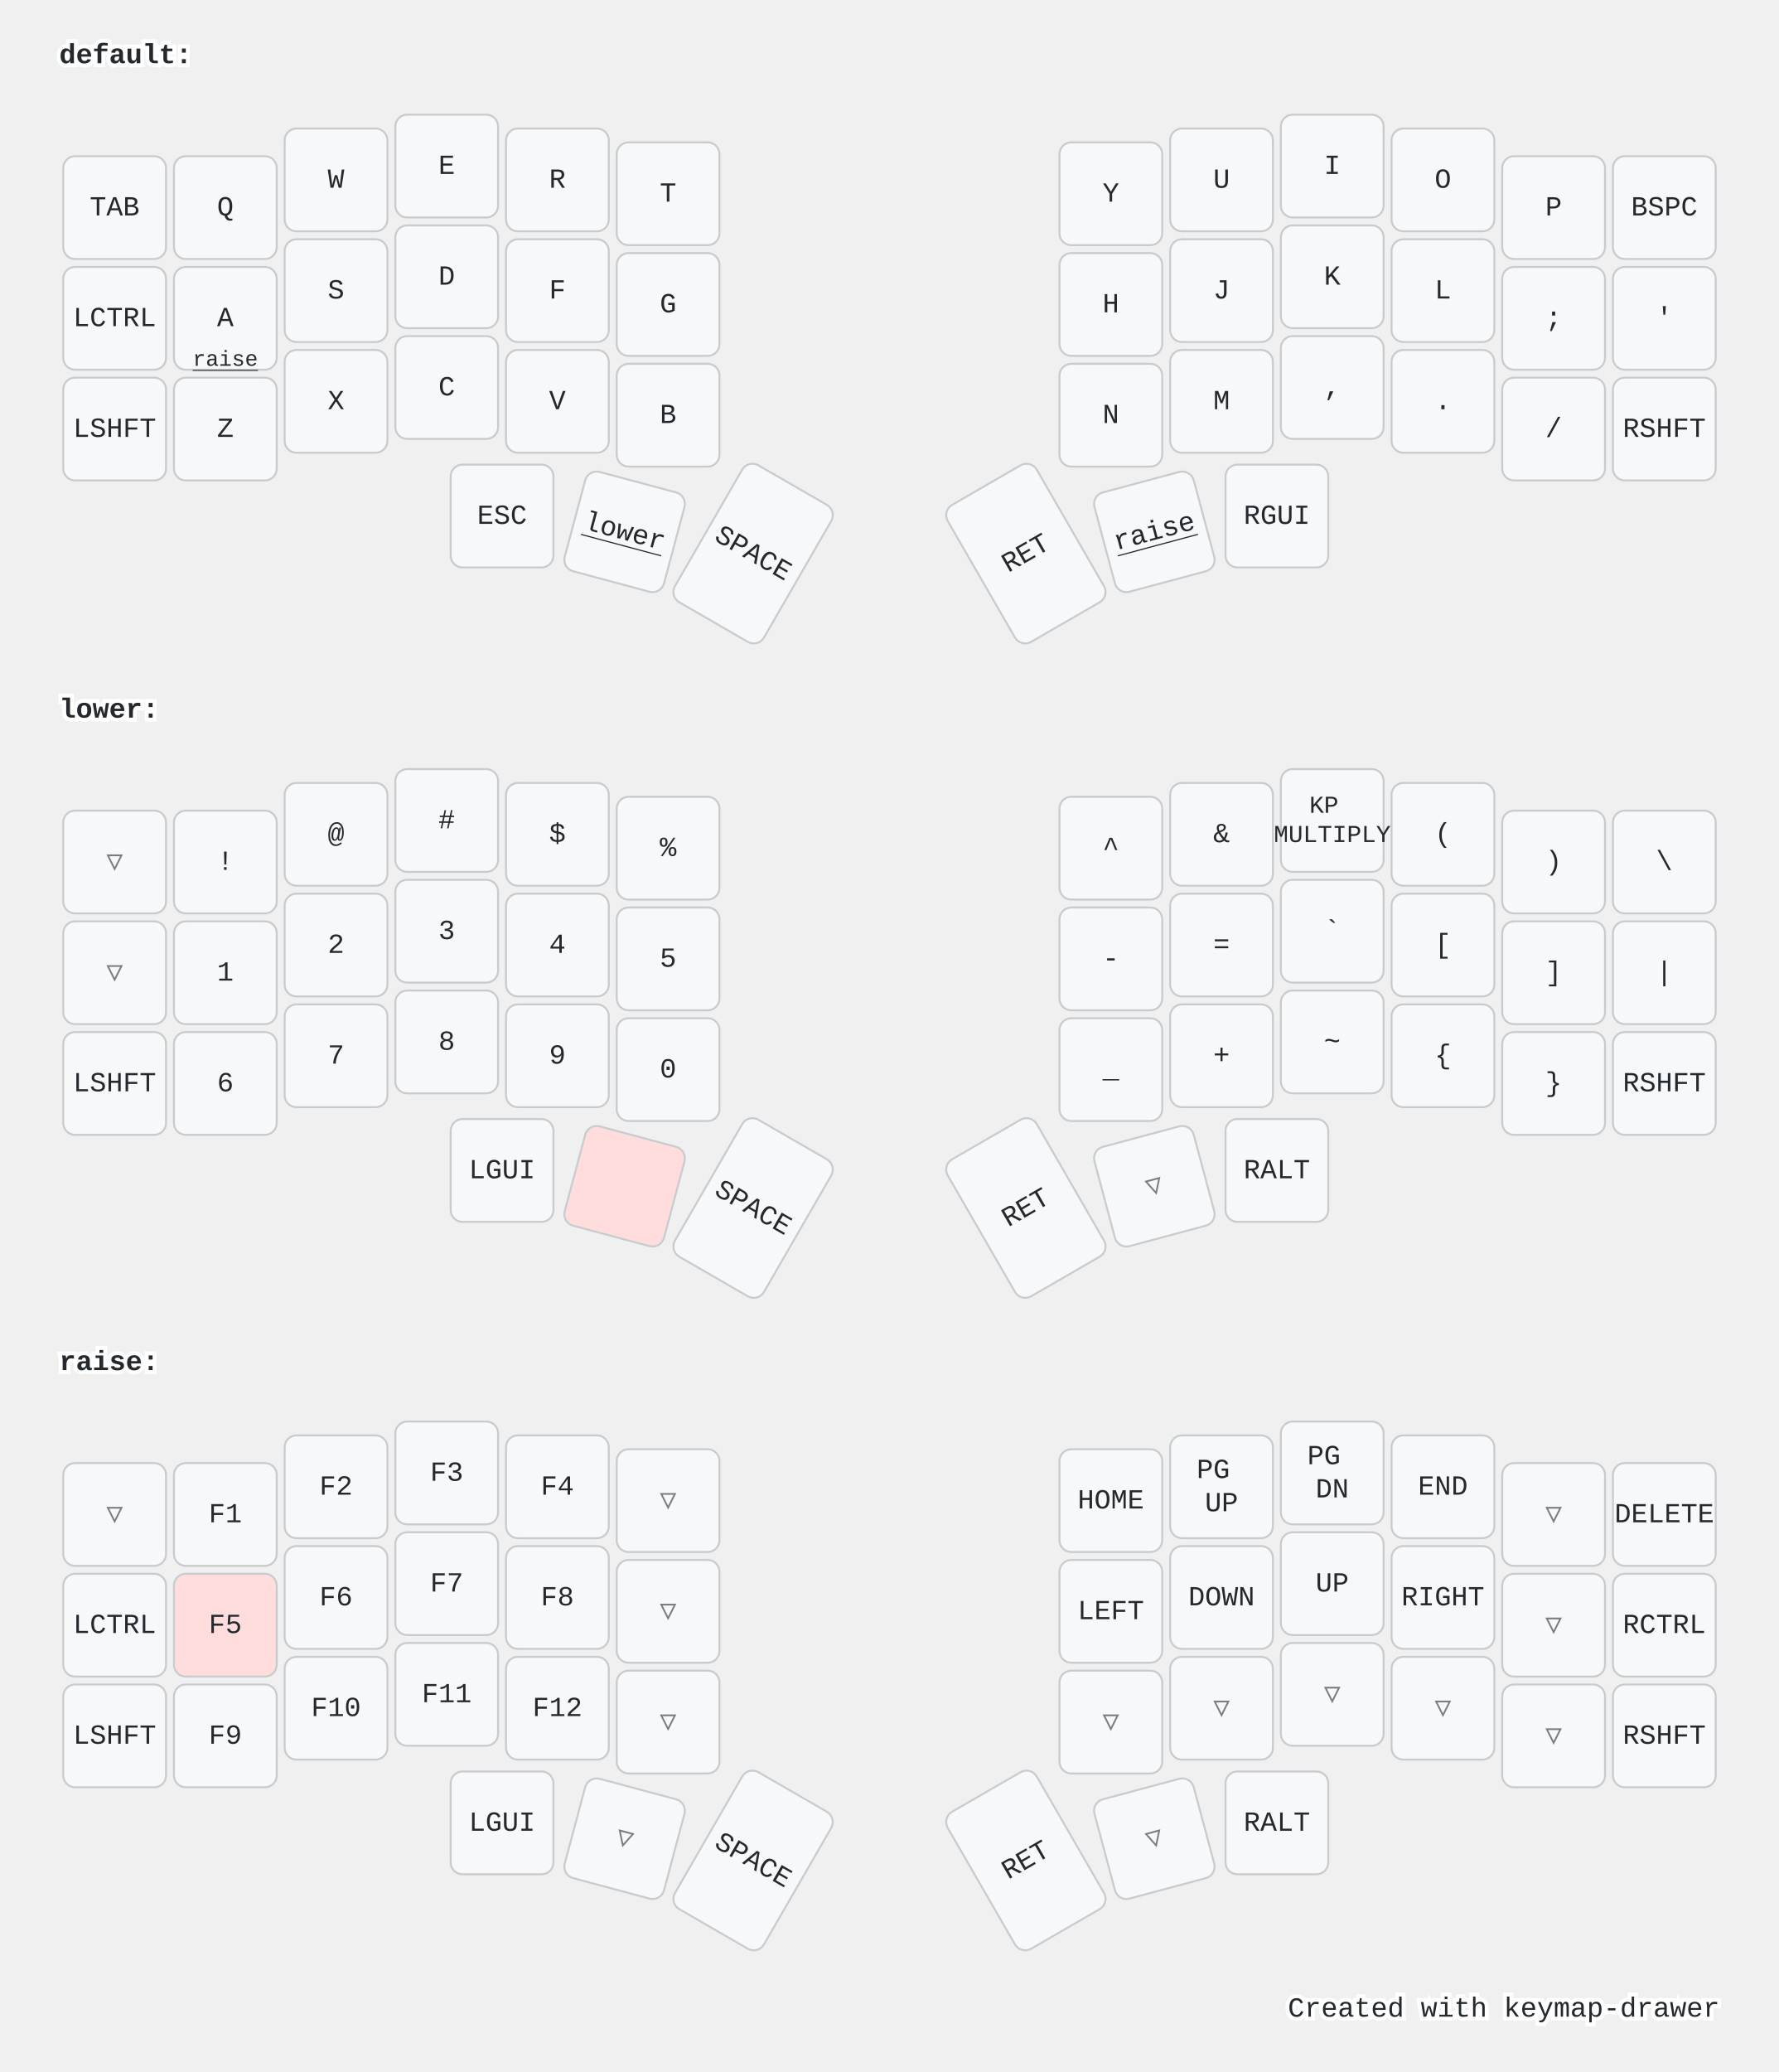
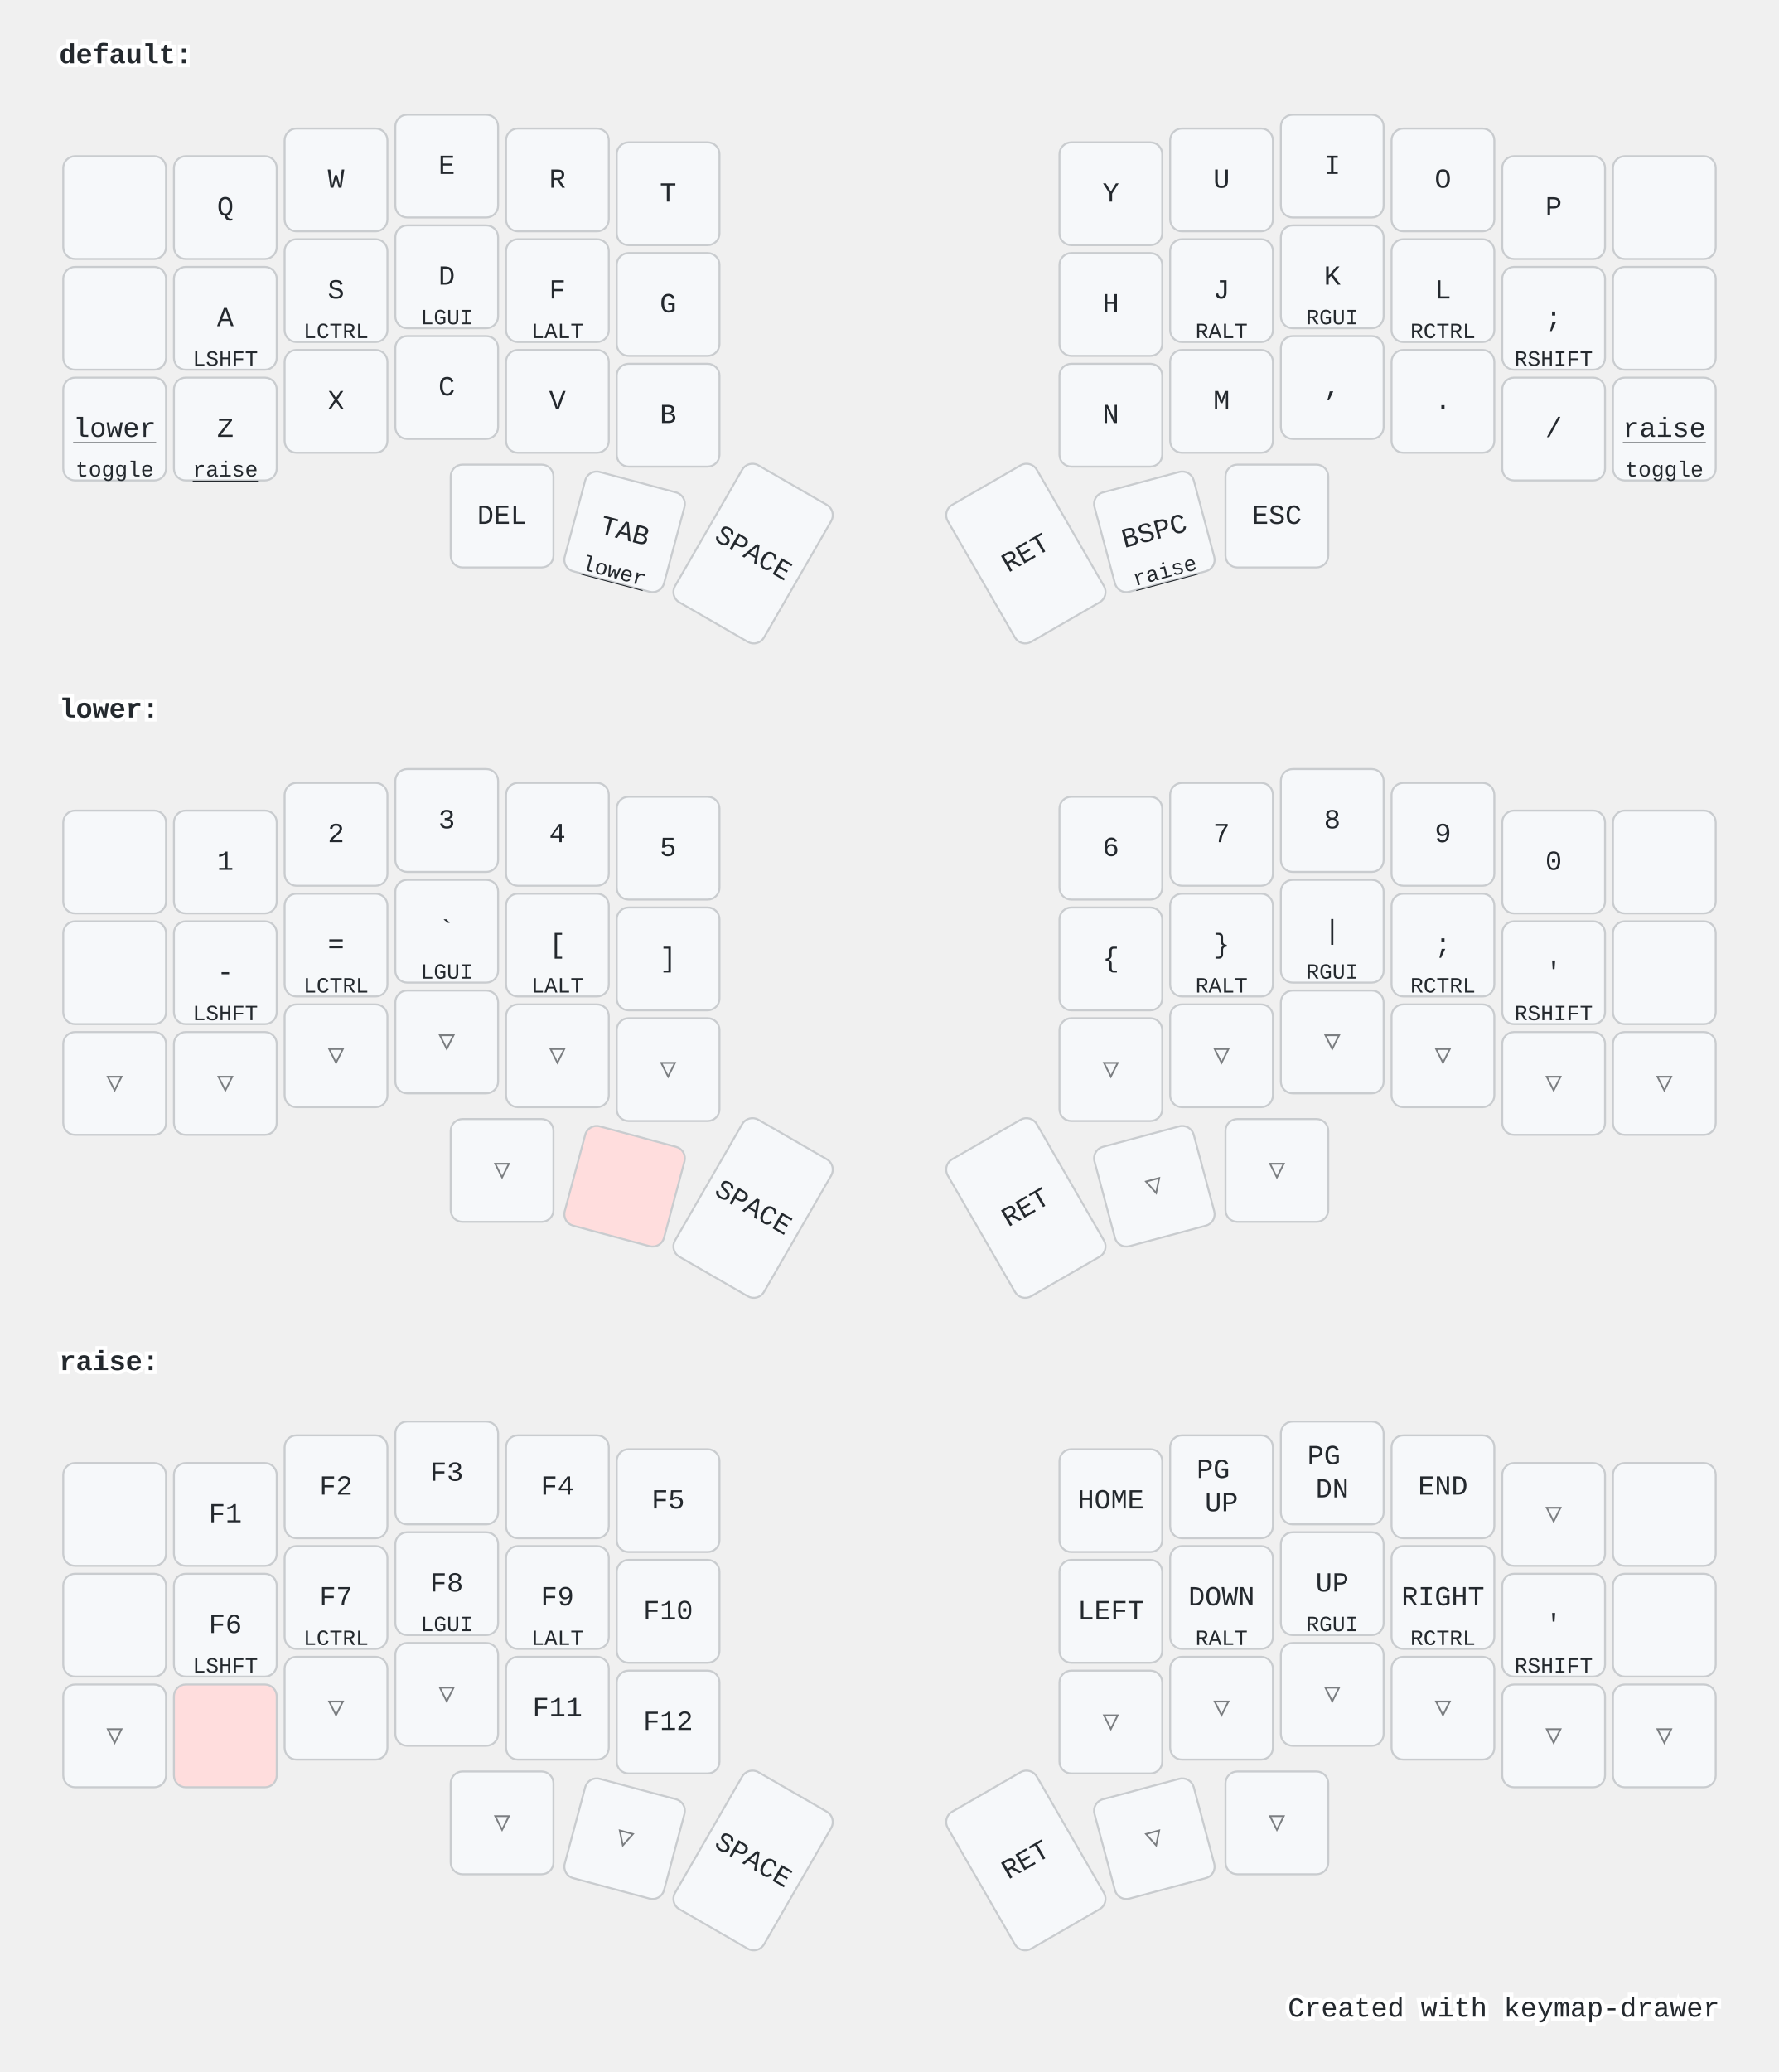
<svg xmlns="http://www.w3.org/2000/svg" width="900" height="1048" viewBox="0 0 900 1048" class="keymap">
  <style>/* inherit to force styles through use tags */
svg path {
    fill: inherit;
}

/* font and background color specifications */
svg.keymap {
    font-family: SFMono-Regular,Consolas,Liberation Mono,Menlo,monospace;
    font-size: 14px;
    font-kerning: normal;
    text-rendering: optimizeLegibility;
    fill: #24292e;
}

/* default key styling */
rect.key {
    fill: #f6f8fa;
}

rect.key, rect.combo {
    stroke: #c9cccf;
    stroke-width: 1;
}

/* default key side styling, only used is draw_key_sides is set */
rect.side {
    filter: brightness(90%);
}

/* color accent for combo boxes */
rect.combo, rect.combo-separate {
    fill: #cdf;
}

/* color accent for held keys */
rect.held, rect.combo.held {
    fill: #fdd;
}

/* color accent for ghost (optional) keys */
rect.ghost, rect.combo.ghost {
    stroke-dasharray: 4, 4;
    stroke-width: 2;
}

text {
    text-anchor: middle;
    dominant-baseline: middle;
}

/* styling for layer labels */
text.label {
    font-weight: bold;
    text-anchor: start;
    stroke: white;
    stroke-width: 4;
    paint-order: stroke;
}

/* styling for optional footer */
text.footer {
    text-anchor: end;
    dominant-baseline: auto;
    stroke: white;
    stroke-width: 4;
    paint-order: stroke;
}

/* styling for combo tap, and key non-tap label text */
text.combo, text.hold, text.shifted, text.left, text.right {
    font-size: 11px;
}

text.hold {
    text-anchor: middle;
    dominant-baseline: auto;
}

text.shifted {
    text-anchor: middle;
    dominant-baseline: hanging;
}

text.left {
    text-anchor: start;
}

text.right {
    text-anchor: end;
}

text.layer-activator {
    text-decoration: underline;
}

/* styling for hold/shifted label text in combo box */
text.combo.hold, text.combo.shifted, text.combo.left, text.combo.right {
    font-size: 8px;
}

/* lighter symbol for transparent keys */
text.trans {
    fill: #7b7e81;
}

/* styling for combo dendrons */
path.combo {
    stroke-width: 1;
    stroke: gray;
    fill: none;
}

/* Start Tabler Icons Cleanup */
/* cannot use height/width with glyphs */
.icon-tabler &gt; path {
    fill: inherit;
    stroke: inherit;
    stroke-width: 2;
}
/* hide tabler's default box */
.icon-tabler &gt; path[stroke="none"][fill="none"] {
    visibility: hidden;
}
/* End Tabler Icons Cleanup */

@media (prefers-color-scheme: dark) {
svg.keymap { fill: #d1d6db; }
rect.key { fill: #3f4750; }
rect.key, rect.combo { stroke: #60666c; }
rect.combo, rect.combo-separate { fill: #1f3d7a; }
rect.held, rect.combo.held { fill: #854747; }
text.label, text.footer { stroke: black; }
text.trans { fill: #7e8184; }
path.combo { stroke: #7f7f7f; }

}</style>
  <g transform="translate(30, 0)" class="layer-default">
    <text x="0" y="28" class="label" id="default">default:</text>
    <g transform="translate(0, 56)">
      <g transform="translate(28, 49)" class="key keypos-0">
        <rect rx="6" ry="6" x="-26" y="-26" width="52" height="52" class="key" />
-         <text x="0" y="0" class="key tap">TAB</text>
      </g>
      <g transform="translate(84, 49)" class="key keypos-1">
        <rect rx="6" ry="6" x="-26" y="-26" width="52" height="52" class="key" />
        <text x="0" y="0" class="key tap">Q</text>
      </g>
      <g transform="translate(140, 35)" class="key keypos-2">
        <rect rx="6" ry="6" x="-26" y="-26" width="52" height="52" class="key" />
        <text x="0" y="0" class="key tap">W</text>
      </g>
      <g transform="translate(196, 28)" class="key keypos-3">
        <rect rx="6" ry="6" x="-26" y="-26" width="52" height="52" class="key" />
        <text x="0" y="0" class="key tap">E</text>
      </g>
      <g transform="translate(252, 35)" class="key keypos-4">
        <rect rx="6" ry="6" x="-26" y="-26" width="52" height="52" class="key" />
        <text x="0" y="0" class="key tap">R</text>
      </g>
      <g transform="translate(308, 42)" class="key keypos-5">
        <rect rx="6" ry="6" x="-26" y="-26" width="52" height="52" class="key" />
        <text x="0" y="0" class="key tap">T</text>
      </g>
      <g transform="translate(532, 42)" class="key keypos-6">
        <rect rx="6" ry="6" x="-26" y="-26" width="52" height="52" class="key" />
        <text x="0" y="0" class="key tap">Y</text>
      </g>
      <g transform="translate(588, 35)" class="key keypos-7">
        <rect rx="6" ry="6" x="-26" y="-26" width="52" height="52" class="key" />
        <text x="0" y="0" class="key tap">U</text>
      </g>
      <g transform="translate(644, 28)" class="key keypos-8">
        <rect rx="6" ry="6" x="-26" y="-26" width="52" height="52" class="key" />
        <text x="0" y="0" class="key tap">I</text>
      </g>
      <g transform="translate(700, 35)" class="key keypos-9">
        <rect rx="6" ry="6" x="-26" y="-26" width="52" height="52" class="key" />
        <text x="0" y="0" class="key tap">O</text>
      </g>
      <g transform="translate(756, 49)" class="key keypos-10">
        <rect rx="6" ry="6" x="-26" y="-26" width="52" height="52" class="key" />
        <text x="0" y="0" class="key tap">P</text>
      </g>
      <g transform="translate(812, 49)" class="key keypos-11">
        <rect rx="6" ry="6" x="-26" y="-26" width="52" height="52" class="key" />
-         <text x="0" y="0" class="key tap">BSPC</text>
      </g>
      <g transform="translate(28, 105)" class="key keypos-12">
        <rect rx="6" ry="6" x="-26" y="-26" width="52" height="52" class="key" />
-         <text x="0" y="0" class="key tap">LCTRL</text>
      </g>
      <g transform="translate(84, 105)" class="key keypos-13">
        <rect rx="6" ry="6" x="-26" y="-26" width="52" height="52" class="key" />
        <text x="0" y="0" class="key tap">A</text>
+         <text x="0" y="24" class="key hold">LSHFT</text>
+       </g>
+       <g transform="translate(140, 91)" class="key keypos-14">
+         <rect rx="6" ry="6" x="-26" y="-26" width="52" height="52" class="key" />
+         <text x="0" y="0" class="key tap">S</text>
+         <text x="0" y="24" class="key hold">LCTRL</text>
+       </g>
+       <g transform="translate(196, 84)" class="key keypos-15">
+         <rect rx="6" ry="6" x="-26" y="-26" width="52" height="52" class="key" />
+         <text x="0" y="0" class="key tap">D</text>
+         <text x="0" y="24" class="key hold">LGUI</text>
+       </g>
+       <g transform="translate(252, 91)" class="key keypos-16">
+         <rect rx="6" ry="6" x="-26" y="-26" width="52" height="52" class="key" />
+         <text x="0" y="0" class="key tap">F</text>
+         <text x="0" y="24" class="key hold">LALT</text>
+       </g>
+       <g transform="translate(308, 98)" class="key keypos-17">
+         <rect rx="6" ry="6" x="-26" y="-26" width="52" height="52" class="key" />
+         <text x="0" y="0" class="key tap">G</text>
+       </g>
+       <g transform="translate(532, 98)" class="key keypos-18">
+         <rect rx="6" ry="6" x="-26" y="-26" width="52" height="52" class="key" />
+         <text x="0" y="0" class="key tap">H</text>
+       </g>
+       <g transform="translate(588, 91)" class="key keypos-19">
+         <rect rx="6" ry="6" x="-26" y="-26" width="52" height="52" class="key" />
+         <text x="0" y="0" class="key tap">J</text>
+         <text x="0" y="24" class="key hold">RALT</text>
+       </g>
+       <g transform="translate(644, 84)" class="key keypos-20">
+         <rect rx="6" ry="6" x="-26" y="-26" width="52" height="52" class="key" />
+         <text x="0" y="0" class="key tap">K</text>
+         <text x="0" y="24" class="key hold">RGUI</text>
+       </g>
+       <g transform="translate(700, 91)" class="key keypos-21">
+         <rect rx="6" ry="6" x="-26" y="-26" width="52" height="52" class="key" />
+         <text x="0" y="0" class="key tap">L</text>
+         <text x="0" y="24" class="key hold">RCTRL</text>
+       </g>
+       <g transform="translate(756, 105)" class="key keypos-22">
+         <rect rx="6" ry="6" x="-26" y="-26" width="52" height="52" class="key" />
+         <text x="0" y="0" class="key tap">;</text>
+         <text x="0" y="24" class="key hold">RSHIFT</text>
+       </g>
+       <g transform="translate(812, 105)" class="key keypos-23">
+         <rect rx="6" ry="6" x="-26" y="-26" width="52" height="52" class="key" />
+       </g>
+       <g transform="translate(28, 161)" class="key keypos-24">
+         <rect rx="6" ry="6" x="-26" y="-26" width="52" height="52" class="key" />
+         <a href="#lower">
+           <text x="0" y="0" class="key tap layer-activator">lower</text>
+         </a>
+         <text x="0" y="24" class="key hold">toggle</text>
+       </g>
+       <g transform="translate(84, 161)" class="key keypos-25">
+         <rect rx="6" ry="6" x="-26" y="-26" width="52" height="52" class="key" />
+         <text x="0" y="0" class="key tap">Z</text>
        <a href="#raise">
          <text x="0" y="24" class="key hold layer-activator">raise</text>
        </a>
      </g>
-       <g transform="translate(140, 91)" class="key keypos-14">
-         <rect rx="6" ry="6" x="-26" y="-26" width="52" height="52" class="key" />
-         <text x="0" y="0" class="key tap">S</text>
-       </g>
-       <g transform="translate(196, 84)" class="key keypos-15">
-         <rect rx="6" ry="6" x="-26" y="-26" width="52" height="52" class="key" />
-         <text x="0" y="0" class="key tap">D</text>
-       </g>
-       <g transform="translate(252, 91)" class="key keypos-16">
-         <rect rx="6" ry="6" x="-26" y="-26" width="52" height="52" class="key" />
-         <text x="0" y="0" class="key tap">F</text>
-       </g>
-       <g transform="translate(308, 98)" class="key keypos-17">
-         <rect rx="6" ry="6" x="-26" y="-26" width="52" height="52" class="key" />
-         <text x="0" y="0" class="key tap">G</text>
-       </g>
-       <g transform="translate(532, 98)" class="key keypos-18">
-         <rect rx="6" ry="6" x="-26" y="-26" width="52" height="52" class="key" />
-         <text x="0" y="0" class="key tap">H</text>
-       </g>
-       <g transform="translate(588, 91)" class="key keypos-19">
-         <rect rx="6" ry="6" x="-26" y="-26" width="52" height="52" class="key" />
-         <text x="0" y="0" class="key tap">J</text>
-       </g>
-       <g transform="translate(644, 84)" class="key keypos-20">
-         <rect rx="6" ry="6" x="-26" y="-26" width="52" height="52" class="key" />
-         <text x="0" y="0" class="key tap">K</text>
-       </g>
-       <g transform="translate(700, 91)" class="key keypos-21">
-         <rect rx="6" ry="6" x="-26" y="-26" width="52" height="52" class="key" />
-         <text x="0" y="0" class="key tap">L</text>
-       </g>
-       <g transform="translate(756, 105)" class="key keypos-22">
-         <rect rx="6" ry="6" x="-26" y="-26" width="52" height="52" class="key" />
-         <text x="0" y="0" class="key tap">;</text>
-       </g>
-       <g transform="translate(812, 105)" class="key keypos-23">
-         <rect rx="6" ry="6" x="-26" y="-26" width="52" height="52" class="key" />
-         <text x="0" y="0" class="key tap">'</text>
-       </g>
-       <g transform="translate(28, 161)" class="key keypos-24">
-         <rect rx="6" ry="6" x="-26" y="-26" width="52" height="52" class="key" />
-         <text x="0" y="0" class="key tap">LSHFT</text>
-       </g>
-       <g transform="translate(84, 161)" class="key keypos-25">
-         <rect rx="6" ry="6" x="-26" y="-26" width="52" height="52" class="key" />
-         <text x="0" y="0" class="key tap">Z</text>
-       </g>
      <g transform="translate(140, 147)" class="key keypos-26">
        <rect rx="6" ry="6" x="-26" y="-26" width="52" height="52" class="key" />
        <text x="0" y="0" class="key tap">X</text>
      </g>
      <g transform="translate(196, 140)" class="key keypos-27">
        <rect rx="6" ry="6" x="-26" y="-26" width="52" height="52" class="key" />
        <text x="0" y="0" class="key tap">C</text>
      </g>
      <g transform="translate(252, 147)" class="key keypos-28">
        <rect rx="6" ry="6" x="-26" y="-26" width="52" height="52" class="key" />
        <text x="0" y="0" class="key tap">V</text>
      </g>
      <g transform="translate(308, 154)" class="key keypos-29">
        <rect rx="6" ry="6" x="-26" y="-26" width="52" height="52" class="key" />
        <text x="0" y="0" class="key tap">B</text>
      </g>
      <g transform="translate(532, 154)" class="key keypos-30">
        <rect rx="6" ry="6" x="-26" y="-26" width="52" height="52" class="key" />
        <text x="0" y="0" class="key tap">N</text>
      </g>
      <g transform="translate(588, 147)" class="key keypos-31">
        <rect rx="6" ry="6" x="-26" y="-26" width="52" height="52" class="key" />
        <text x="0" y="0" class="key tap">M</text>
      </g>
      <g transform="translate(644, 140)" class="key keypos-32">
        <rect rx="6" ry="6" x="-26" y="-26" width="52" height="52" class="key" />
        <text x="0" y="0" class="key tap">,</text>
      </g>
      <g transform="translate(700, 147)" class="key keypos-33">
        <rect rx="6" ry="6" x="-26" y="-26" width="52" height="52" class="key" />
        <text x="0" y="0" class="key tap">.</text>
      </g>
      <g transform="translate(756, 161)" class="key keypos-34">
        <rect rx="6" ry="6" x="-26" y="-26" width="52" height="52" class="key" />
        <text x="0" y="0" class="key tap">/</text>
      </g>
      <g transform="translate(812, 161)" class="key keypos-35">
        <rect rx="6" ry="6" x="-26" y="-26" width="52" height="52" class="key" />
-         <text x="0" y="0" class="key tap">RSHFT</text>
+         <a href="#raise">
+           <text x="0" y="0" class="key tap layer-activator">raise</text>
+         </a>
+         <text x="0" y="24" class="key hold">toggle</text>
      </g>
      <g transform="translate(224, 205)" class="key keypos-36">
        <rect rx="6" ry="6" x="-26" y="-26" width="52" height="52" class="key" />
-         <text x="0" y="0" class="key tap">ESC</text>
+         <text x="0" y="0" class="key tap">DEL</text>
      </g>
      <g transform="translate(286, 213) rotate(15.0)" class="key keypos-37">
        <rect rx="6" ry="6" x="-26" y="-26" width="52" height="52" class="key" />
+         <text x="0" y="0" class="key tap">TAB</text>
        <a href="#lower">
-           <text x="0" y="0" class="key tap layer-activator">lower</text>
+           <text x="0" y="24" class="key hold layer-activator">lower</text>
        </a>
      </g>
      <g transform="translate(351, 224) rotate(30.0)" class="key keypos-38">
        <rect rx="6" ry="6" x="-26" y="-40" width="52" height="80" class="key" />
        <text x="0" y="0" class="key tap">SPACE</text>
      </g>
      <g transform="translate(489, 224) rotate(-30.0)" class="key keypos-39">
        <rect rx="6" ry="6" x="-26" y="-40" width="52" height="80" class="key" />
        <text x="0" y="0" class="key tap">RET</text>
      </g>
      <g transform="translate(554, 213) rotate(-15.0)" class="key keypos-40">
        <rect rx="6" ry="6" x="-26" y="-26" width="52" height="52" class="key" />
+         <text x="0" y="0" class="key tap">BSPC</text>
        <a href="#raise">
-           <text x="0" y="0" class="key tap layer-activator">raise</text>
+           <text x="0" y="24" class="key hold layer-activator">raise</text>
        </a>
      </g>
      <g transform="translate(616, 205)" class="key keypos-41">
        <rect rx="6" ry="6" x="-26" y="-26" width="52" height="52" class="key" />
-         <text x="0" y="0" class="key tap">RGUI</text>
+         <text x="0" y="0" class="key tap">ESC</text>
      </g>
    </g>
  </g>
  <g transform="translate(30, 331)" class="layer-lower">
    <text x="0" y="28" class="label" id="lower">lower:</text>
    <g transform="translate(0, 56)">
-       <g transform="translate(28, 49)" class="key trans keypos-0">
-         <rect rx="6" ry="6" x="-26" y="-26" width="52" height="52" class="key trans" />
-         <text x="0" y="0" class="key trans tap">▽</text>
+       <g transform="translate(28, 49)" class="key keypos-0">
+         <rect rx="6" ry="6" x="-26" y="-26" width="52" height="52" class="key" />
      </g>
      <g transform="translate(84, 49)" class="key keypos-1">
        <rect rx="6" ry="6" x="-26" y="-26" width="52" height="52" class="key" />
-         <text x="0" y="0" class="key tap">!</text>
+         <text x="0" y="0" class="key tap">1</text>
      </g>
      <g transform="translate(140, 35)" class="key keypos-2">
        <rect rx="6" ry="6" x="-26" y="-26" width="52" height="52" class="key" />
-         <text x="0" y="0" class="key tap">@</text>
+         <text x="0" y="0" class="key tap">2</text>
      </g>
      <g transform="translate(196, 28)" class="key keypos-3">
        <rect rx="6" ry="6" x="-26" y="-26" width="52" height="52" class="key" />
-         <text x="0" y="0" class="key tap">#</text>
+         <text x="0" y="0" class="key tap">3</text>
      </g>
      <g transform="translate(252, 35)" class="key keypos-4">
        <rect rx="6" ry="6" x="-26" y="-26" width="52" height="52" class="key" />
-         <text x="0" y="0" class="key tap">$</text>
+         <text x="0" y="0" class="key tap">4</text>
      </g>
      <g transform="translate(308, 42)" class="key keypos-5">
        <rect rx="6" ry="6" x="-26" y="-26" width="52" height="52" class="key" />
-         <text x="0" y="0" class="key tap">%</text>
+         <text x="0" y="0" class="key tap">5</text>
      </g>
      <g transform="translate(532, 42)" class="key keypos-6">
        <rect rx="6" ry="6" x="-26" y="-26" width="52" height="52" class="key" />
-         <text x="0" y="0" class="key tap">^</text>
+         <text x="0" y="0" class="key tap">6</text>
      </g>
      <g transform="translate(588, 35)" class="key keypos-7">
        <rect rx="6" ry="6" x="-26" y="-26" width="52" height="52" class="key" />
-         <text x="0" y="0" class="key tap">&amp;</text>
+         <text x="0" y="0" class="key tap">7</text>
      </g>
      <g transform="translate(644, 28)" class="key keypos-8">
        <rect rx="6" ry="6" x="-26" y="-26" width="52" height="52" class="key" />
-         <text x="0" y="0" class="key tap">
-           <tspan x="0" dy="-0.6em" style="font-size: 88%">KP</tspan>
-           <tspan x="0" dy="1.2em" style="font-size: 88%">MULTIPLY</tspan>
-         </text>
+         <text x="0" y="0" class="key tap">8</text>
      </g>
      <g transform="translate(700, 35)" class="key keypos-9">
        <rect rx="6" ry="6" x="-26" y="-26" width="52" height="52" class="key" />
-         <text x="0" y="0" class="key tap">(</text>
+         <text x="0" y="0" class="key tap">9</text>
      </g>
      <g transform="translate(756, 49)" class="key keypos-10">
        <rect rx="6" ry="6" x="-26" y="-26" width="52" height="52" class="key" />
-         <text x="0" y="0" class="key tap">)</text>
+         <text x="0" y="0" class="key tap">0</text>
      </g>
      <g transform="translate(812, 49)" class="key keypos-11">
        <rect rx="6" ry="6" x="-26" y="-26" width="52" height="52" class="key" />
-         <text x="0" y="0" class="key tap">\</text>
-       </g>
-       <g transform="translate(28, 105)" class="key trans keypos-12">
-         <rect rx="6" ry="6" x="-26" y="-26" width="52" height="52" class="key trans" />
-         <text x="0" y="0" class="key trans tap">▽</text>
+       </g>
+       <g transform="translate(28, 105)" class="key keypos-12">
+         <rect rx="6" ry="6" x="-26" y="-26" width="52" height="52" class="key" />
      </g>
      <g transform="translate(84, 105)" class="key keypos-13">
        <rect rx="6" ry="6" x="-26" y="-26" width="52" height="52" class="key" />
-         <text x="0" y="0" class="key tap">1</text>
+         <text x="0" y="0" class="key tap">-</text>
+         <text x="0" y="24" class="key hold">LSHFT</text>
      </g>
      <g transform="translate(140, 91)" class="key keypos-14">
        <rect rx="6" ry="6" x="-26" y="-26" width="52" height="52" class="key" />
-         <text x="0" y="0" class="key tap">2</text>
+         <text x="0" y="0" class="key tap">=</text>
+         <text x="0" y="24" class="key hold">LCTRL</text>
      </g>
      <g transform="translate(196, 84)" class="key keypos-15">
        <rect rx="6" ry="6" x="-26" y="-26" width="52" height="52" class="key" />
-         <text x="0" y="0" class="key tap">3</text>
+         <text x="0" y="0" class="key tap">`</text>
+         <text x="0" y="24" class="key hold">LGUI</text>
      </g>
      <g transform="translate(252, 91)" class="key keypos-16">
        <rect rx="6" ry="6" x="-26" y="-26" width="52" height="52" class="key" />
-         <text x="0" y="0" class="key tap">4</text>
+         <text x="0" y="0" class="key tap">[</text>
+         <text x="0" y="24" class="key hold">LALT</text>
      </g>
      <g transform="translate(308, 98)" class="key keypos-17">
        <rect rx="6" ry="6" x="-26" y="-26" width="52" height="52" class="key" />
-         <text x="0" y="0" class="key tap">5</text>
+         <text x="0" y="0" class="key tap">]</text>
      </g>
      <g transform="translate(532, 98)" class="key keypos-18">
        <rect rx="6" ry="6" x="-26" y="-26" width="52" height="52" class="key" />
-         <text x="0" y="0" class="key tap">-</text>
+         <text x="0" y="0" class="key tap">{</text>
      </g>
      <g transform="translate(588, 91)" class="key keypos-19">
        <rect rx="6" ry="6" x="-26" y="-26" width="52" height="52" class="key" />
-         <text x="0" y="0" class="key tap">=</text>
+         <text x="0" y="0" class="key tap">}</text>
+         <text x="0" y="24" class="key hold">RALT</text>
      </g>
      <g transform="translate(644, 84)" class="key keypos-20">
        <rect rx="6" ry="6" x="-26" y="-26" width="52" height="52" class="key" />
-         <text x="0" y="0" class="key tap">`</text>
+         <text x="0" y="0" class="key tap">|</text>
+         <text x="0" y="24" class="key hold">RGUI</text>
      </g>
      <g transform="translate(700, 91)" class="key keypos-21">
        <rect rx="6" ry="6" x="-26" y="-26" width="52" height="52" class="key" />
-         <text x="0" y="0" class="key tap">[</text>
+         <text x="0" y="0" class="key tap">;</text>
+         <text x="0" y="24" class="key hold">RCTRL</text>
      </g>
      <g transform="translate(756, 105)" class="key keypos-22">
        <rect rx="6" ry="6" x="-26" y="-26" width="52" height="52" class="key" />
-         <text x="0" y="0" class="key tap">]</text>
+         <text x="0" y="0" class="key tap">'</text>
+         <text x="0" y="24" class="key hold">RSHIFT</text>
      </g>
      <g transform="translate(812, 105)" class="key keypos-23">
        <rect rx="6" ry="6" x="-26" y="-26" width="52" height="52" class="key" />
-         <text x="0" y="0" class="key tap">|</text>
-       </g>
-       <g transform="translate(28, 161)" class="key keypos-24">
-         <rect rx="6" ry="6" x="-26" y="-26" width="52" height="52" class="key" />
-         <text x="0" y="0" class="key tap">LSHFT</text>
-       </g>
-       <g transform="translate(84, 161)" class="key keypos-25">
-         <rect rx="6" ry="6" x="-26" y="-26" width="52" height="52" class="key" />
-         <text x="0" y="0" class="key tap">6</text>
-       </g>
-       <g transform="translate(140, 147)" class="key keypos-26">
-         <rect rx="6" ry="6" x="-26" y="-26" width="52" height="52" class="key" />
-         <text x="0" y="0" class="key tap">7</text>
-       </g>
-       <g transform="translate(196, 140)" class="key keypos-27">
-         <rect rx="6" ry="6" x="-26" y="-26" width="52" height="52" class="key" />
-         <text x="0" y="0" class="key tap">8</text>
-       </g>
-       <g transform="translate(252, 147)" class="key keypos-28">
-         <rect rx="6" ry="6" x="-26" y="-26" width="52" height="52" class="key" />
-         <text x="0" y="0" class="key tap">9</text>
-       </g>
-       <g transform="translate(308, 154)" class="key keypos-29">
-         <rect rx="6" ry="6" x="-26" y="-26" width="52" height="52" class="key" />
-         <text x="0" y="0" class="key tap">0</text>
-       </g>
-       <g transform="translate(532, 154)" class="key keypos-30">
-         <rect rx="6" ry="6" x="-26" y="-26" width="52" height="52" class="key" />
-         <text x="0" y="0" class="key tap">_</text>
-       </g>
-       <g transform="translate(588, 147)" class="key keypos-31">
-         <rect rx="6" ry="6" x="-26" y="-26" width="52" height="52" class="key" />
-         <text x="0" y="0" class="key tap">+</text>
-       </g>
-       <g transform="translate(644, 140)" class="key keypos-32">
-         <rect rx="6" ry="6" x="-26" y="-26" width="52" height="52" class="key" />
-         <text x="0" y="0" class="key tap">~</text>
-       </g>
-       <g transform="translate(700, 147)" class="key keypos-33">
-         <rect rx="6" ry="6" x="-26" y="-26" width="52" height="52" class="key" />
-         <text x="0" y="0" class="key tap">{</text>
-       </g>
-       <g transform="translate(756, 161)" class="key keypos-34">
-         <rect rx="6" ry="6" x="-26" y="-26" width="52" height="52" class="key" />
-         <text x="0" y="0" class="key tap">}</text>
-       </g>
-       <g transform="translate(812, 161)" class="key keypos-35">
-         <rect rx="6" ry="6" x="-26" y="-26" width="52" height="52" class="key" />
-         <text x="0" y="0" class="key tap">RSHFT</text>
-       </g>
-       <g transform="translate(224, 205)" class="key keypos-36">
-         <rect rx="6" ry="6" x="-26" y="-26" width="52" height="52" class="key" />
-         <text x="0" y="0" class="key tap">LGUI</text>
+       </g>
+       <g transform="translate(28, 161)" class="key trans keypos-24">
+         <rect rx="6" ry="6" x="-26" y="-26" width="52" height="52" class="key trans" />
+         <text x="0" y="0" class="key trans tap">▽</text>
+       </g>
+       <g transform="translate(84, 161)" class="key trans keypos-25">
+         <rect rx="6" ry="6" x="-26" y="-26" width="52" height="52" class="key trans" />
+         <text x="0" y="0" class="key trans tap">▽</text>
+       </g>
+       <g transform="translate(140, 147)" class="key trans keypos-26">
+         <rect rx="6" ry="6" x="-26" y="-26" width="52" height="52" class="key trans" />
+         <text x="0" y="0" class="key trans tap">▽</text>
+       </g>
+       <g transform="translate(196, 140)" class="key trans keypos-27">
+         <rect rx="6" ry="6" x="-26" y="-26" width="52" height="52" class="key trans" />
+         <text x="0" y="0" class="key trans tap">▽</text>
+       </g>
+       <g transform="translate(252, 147)" class="key trans keypos-28">
+         <rect rx="6" ry="6" x="-26" y="-26" width="52" height="52" class="key trans" />
+         <text x="0" y="0" class="key trans tap">▽</text>
+       </g>
+       <g transform="translate(308, 154)" class="key trans keypos-29">
+         <rect rx="6" ry="6" x="-26" y="-26" width="52" height="52" class="key trans" />
+         <text x="0" y="0" class="key trans tap">▽</text>
+       </g>
+       <g transform="translate(532, 154)" class="key trans keypos-30">
+         <rect rx="6" ry="6" x="-26" y="-26" width="52" height="52" class="key trans" />
+         <text x="0" y="0" class="key trans tap">▽</text>
+       </g>
+       <g transform="translate(588, 147)" class="key trans keypos-31">
+         <rect rx="6" ry="6" x="-26" y="-26" width="52" height="52" class="key trans" />
+         <text x="0" y="0" class="key trans tap">▽</text>
+       </g>
+       <g transform="translate(644, 140)" class="key trans keypos-32">
+         <rect rx="6" ry="6" x="-26" y="-26" width="52" height="52" class="key trans" />
+         <text x="0" y="0" class="key trans tap">▽</text>
+       </g>
+       <g transform="translate(700, 147)" class="key trans keypos-33">
+         <rect rx="6" ry="6" x="-26" y="-26" width="52" height="52" class="key trans" />
+         <text x="0" y="0" class="key trans tap">▽</text>
+       </g>
+       <g transform="translate(756, 161)" class="key trans keypos-34">
+         <rect rx="6" ry="6" x="-26" y="-26" width="52" height="52" class="key trans" />
+         <text x="0" y="0" class="key trans tap">▽</text>
+       </g>
+       <g transform="translate(812, 161)" class="key trans keypos-35">
+         <rect rx="6" ry="6" x="-26" y="-26" width="52" height="52" class="key trans" />
+         <text x="0" y="0" class="key trans tap">▽</text>
+       </g>
+       <g transform="translate(224, 205)" class="key trans keypos-36">
+         <rect rx="6" ry="6" x="-26" y="-26" width="52" height="52" class="key trans" />
+         <text x="0" y="0" class="key trans tap">▽</text>
      </g>
      <g transform="translate(286, 213) rotate(15.0)" class="key held keypos-37">
        <rect rx="6" ry="6" x="-26" y="-26" width="52" height="52" class="key held" />
      </g>
      <g transform="translate(351, 224) rotate(30.0)" class="key keypos-38">
        <rect rx="6" ry="6" x="-26" y="-40" width="52" height="80" class="key" />
        <text x="0" y="0" class="key tap">SPACE</text>
      </g>
      <g transform="translate(489, 224) rotate(-30.0)" class="key keypos-39">
        <rect rx="6" ry="6" x="-26" y="-40" width="52" height="80" class="key" />
        <text x="0" y="0" class="key tap">RET</text>
      </g>
      <g transform="translate(554, 213) rotate(-15.0)" class="key trans keypos-40">
        <rect rx="6" ry="6" x="-26" y="-26" width="52" height="52" class="key trans" />
        <text x="0" y="0" class="key trans tap">▽</text>
      </g>
-       <g transform="translate(616, 205)" class="key keypos-41">
-         <rect rx="6" ry="6" x="-26" y="-26" width="52" height="52" class="key" />
-         <text x="0" y="0" class="key tap">RALT</text>
+       <g transform="translate(616, 205)" class="key trans keypos-41">
+         <rect rx="6" ry="6" x="-26" y="-26" width="52" height="52" class="key trans" />
+         <text x="0" y="0" class="key trans tap">▽</text>
      </g>
    </g>
  </g>
  <g transform="translate(30, 661)" class="layer-raise">
    <text x="0" y="28" class="label" id="raise">raise:</text>
    <g transform="translate(0, 56)">
-       <g transform="translate(28, 49)" class="key trans keypos-0">
-         <rect rx="6" ry="6" x="-26" y="-26" width="52" height="52" class="key trans" />
-         <text x="0" y="0" class="key trans tap">▽</text>
+       <g transform="translate(28, 49)" class="key keypos-0">
+         <rect rx="6" ry="6" x="-26" y="-26" width="52" height="52" class="key" />
      </g>
      <g transform="translate(84, 49)" class="key keypos-1">
        <rect rx="6" ry="6" x="-26" y="-26" width="52" height="52" class="key" />
        <text x="0" y="0" class="key tap">F1</text>
      </g>
      <g transform="translate(140, 35)" class="key keypos-2">
        <rect rx="6" ry="6" x="-26" y="-26" width="52" height="52" class="key" />
        <text x="0" y="0" class="key tap">F2</text>
      </g>
      <g transform="translate(196, 28)" class="key keypos-3">
        <rect rx="6" ry="6" x="-26" y="-26" width="52" height="52" class="key" />
        <text x="0" y="0" class="key tap">F3</text>
      </g>
      <g transform="translate(252, 35)" class="key keypos-4">
        <rect rx="6" ry="6" x="-26" y="-26" width="52" height="52" class="key" />
        <text x="0" y="0" class="key tap">F4</text>
      </g>
-       <g transform="translate(308, 42)" class="key trans keypos-5">
-         <rect rx="6" ry="6" x="-26" y="-26" width="52" height="52" class="key trans" />
-         <text x="0" y="0" class="key trans tap">▽</text>
+       <g transform="translate(308, 42)" class="key keypos-5">
+         <rect rx="6" ry="6" x="-26" y="-26" width="52" height="52" class="key" />
+         <text x="0" y="0" class="key tap">F5</text>
      </g>
      <g transform="translate(532, 42)" class="key keypos-6">
        <rect rx="6" ry="6" x="-26" y="-26" width="52" height="52" class="key" />
        <text x="0" y="0" class="key tap">HOME</text>
      </g>
      <g transform="translate(588, 35)" class="key keypos-7">
        <rect rx="6" ry="6" x="-26" y="-26" width="52" height="52" class="key" />
        <text x="0" y="0" class="key tap">
          <tspan x="0" dy="-0.6em">PG</tspan>
          <tspan x="0" dy="1.2em">UP</tspan>
        </text>
      </g>
      <g transform="translate(644, 28)" class="key keypos-8">
        <rect rx="6" ry="6" x="-26" y="-26" width="52" height="52" class="key" />
        <text x="0" y="0" class="key tap">
          <tspan x="0" dy="-0.6em">PG</tspan>
          <tspan x="0" dy="1.2em">DN</tspan>
        </text>
      </g>
      <g transform="translate(700, 35)" class="key keypos-9">
        <rect rx="6" ry="6" x="-26" y="-26" width="52" height="52" class="key" />
        <text x="0" y="0" class="key tap">END</text>
      </g>
      <g transform="translate(756, 49)" class="key trans keypos-10">
        <rect rx="6" ry="6" x="-26" y="-26" width="52" height="52" class="key trans" />
        <text x="0" y="0" class="key trans tap">▽</text>
      </g>
      <g transform="translate(812, 49)" class="key keypos-11">
        <rect rx="6" ry="6" x="-26" y="-26" width="52" height="52" class="key" />
-         <text x="0" y="0" class="key tap">DELETE</text>
      </g>
      <g transform="translate(28, 105)" class="key keypos-12">
        <rect rx="6" ry="6" x="-26" y="-26" width="52" height="52" class="key" />
-         <text x="0" y="0" class="key tap">LCTRL</text>
-       </g>
-       <g transform="translate(84, 105)" class="key held keypos-13">
+       </g>
+       <g transform="translate(84, 105)" class="key keypos-13">
+         <rect rx="6" ry="6" x="-26" y="-26" width="52" height="52" class="key" />
+         <text x="0" y="0" class="key tap">F6</text>
+         <text x="0" y="24" class="key hold">LSHFT</text>
+       </g>
+       <g transform="translate(140, 91)" class="key keypos-14">
+         <rect rx="6" ry="6" x="-26" y="-26" width="52" height="52" class="key" />
+         <text x="0" y="0" class="key tap">F7</text>
+         <text x="0" y="24" class="key hold">LCTRL</text>
+       </g>
+       <g transform="translate(196, 84)" class="key keypos-15">
+         <rect rx="6" ry="6" x="-26" y="-26" width="52" height="52" class="key" />
+         <text x="0" y="0" class="key tap">F8</text>
+         <text x="0" y="24" class="key hold">LGUI</text>
+       </g>
+       <g transform="translate(252, 91)" class="key keypos-16">
+         <rect rx="6" ry="6" x="-26" y="-26" width="52" height="52" class="key" />
+         <text x="0" y="0" class="key tap">F9</text>
+         <text x="0" y="24" class="key hold">LALT</text>
+       </g>
+       <g transform="translate(308, 98)" class="key keypos-17">
+         <rect rx="6" ry="6" x="-26" y="-26" width="52" height="52" class="key" />
+         <text x="0" y="0" class="key tap">F10</text>
+       </g>
+       <g transform="translate(532, 98)" class="key keypos-18">
+         <rect rx="6" ry="6" x="-26" y="-26" width="52" height="52" class="key" />
+         <text x="0" y="0" class="key tap">LEFT</text>
+       </g>
+       <g transform="translate(588, 91)" class="key keypos-19">
+         <rect rx="6" ry="6" x="-26" y="-26" width="52" height="52" class="key" />
+         <text x="0" y="0" class="key tap">DOWN</text>
+         <text x="0" y="24" class="key hold">RALT</text>
+       </g>
+       <g transform="translate(644, 84)" class="key keypos-20">
+         <rect rx="6" ry="6" x="-26" y="-26" width="52" height="52" class="key" />
+         <text x="0" y="0" class="key tap">UP</text>
+         <text x="0" y="24" class="key hold">RGUI</text>
+       </g>
+       <g transform="translate(700, 91)" class="key keypos-21">
+         <rect rx="6" ry="6" x="-26" y="-26" width="52" height="52" class="key" />
+         <text x="0" y="0" class="key tap">RIGHT</text>
+         <text x="0" y="24" class="key hold">RCTRL</text>
+       </g>
+       <g transform="translate(756, 105)" class="key keypos-22">
+         <rect rx="6" ry="6" x="-26" y="-26" width="52" height="52" class="key" />
+         <text x="0" y="0" class="key tap">'</text>
+         <text x="0" y="24" class="key hold">RSHIFT</text>
+       </g>
+       <g transform="translate(812, 105)" class="key keypos-23">
+         <rect rx="6" ry="6" x="-26" y="-26" width="52" height="52" class="key" />
+       </g>
+       <g transform="translate(28, 161)" class="key trans keypos-24">
+         <rect rx="6" ry="6" x="-26" y="-26" width="52" height="52" class="key trans" />
+         <text x="0" y="0" class="key trans tap">▽</text>
+       </g>
+       <g transform="translate(84, 161)" class="key held keypos-25">
        <rect rx="6" ry="6" x="-26" y="-26" width="52" height="52" class="key held" />
-         <text x="0" y="0" class="key held tap">F5</text>
-       </g>
-       <g transform="translate(140, 91)" class="key keypos-14">
-         <rect rx="6" ry="6" x="-26" y="-26" width="52" height="52" class="key" />
-         <text x="0" y="0" class="key tap">F6</text>
-       </g>
-       <g transform="translate(196, 84)" class="key keypos-15">
-         <rect rx="6" ry="6" x="-26" y="-26" width="52" height="52" class="key" />
-         <text x="0" y="0" class="key tap">F7</text>
-       </g>
-       <g transform="translate(252, 91)" class="key keypos-16">
-         <rect rx="6" ry="6" x="-26" y="-26" width="52" height="52" class="key" />
-         <text x="0" y="0" class="key tap">F8</text>
-       </g>
-       <g transform="translate(308, 98)" class="key trans keypos-17">
-         <rect rx="6" ry="6" x="-26" y="-26" width="52" height="52" class="key trans" />
-         <text x="0" y="0" class="key trans tap">▽</text>
-       </g>
-       <g transform="translate(532, 98)" class="key keypos-18">
-         <rect rx="6" ry="6" x="-26" y="-26" width="52" height="52" class="key" />
-         <text x="0" y="0" class="key tap">LEFT</text>
-       </g>
-       <g transform="translate(588, 91)" class="key keypos-19">
-         <rect rx="6" ry="6" x="-26" y="-26" width="52" height="52" class="key" />
-         <text x="0" y="0" class="key tap">DOWN</text>
-       </g>
-       <g transform="translate(644, 84)" class="key keypos-20">
-         <rect rx="6" ry="6" x="-26" y="-26" width="52" height="52" class="key" />
-         <text x="0" y="0" class="key tap">UP</text>
-       </g>
-       <g transform="translate(700, 91)" class="key keypos-21">
-         <rect rx="6" ry="6" x="-26" y="-26" width="52" height="52" class="key" />
-         <text x="0" y="0" class="key tap">RIGHT</text>
-       </g>
-       <g transform="translate(756, 105)" class="key trans keypos-22">
-         <rect rx="6" ry="6" x="-26" y="-26" width="52" height="52" class="key trans" />
-         <text x="0" y="0" class="key trans tap">▽</text>
-       </g>
-       <g transform="translate(812, 105)" class="key keypos-23">
-         <rect rx="6" ry="6" x="-26" y="-26" width="52" height="52" class="key" />
-         <text x="0" y="0" class="key tap">RCTRL</text>
-       </g>
-       <g transform="translate(28, 161)" class="key keypos-24">
-         <rect rx="6" ry="6" x="-26" y="-26" width="52" height="52" class="key" />
-         <text x="0" y="0" class="key tap">LSHFT</text>
-       </g>
-       <g transform="translate(84, 161)" class="key keypos-25">
-         <rect rx="6" ry="6" x="-26" y="-26" width="52" height="52" class="key" />
-         <text x="0" y="0" class="key tap">F9</text>
-       </g>
-       <g transform="translate(140, 147)" class="key keypos-26">
-         <rect rx="6" ry="6" x="-26" y="-26" width="52" height="52" class="key" />
-         <text x="0" y="0" class="key tap">F10</text>
-       </g>
-       <g transform="translate(196, 140)" class="key keypos-27">
+       </g>
+       <g transform="translate(140, 147)" class="key trans keypos-26">
+         <rect rx="6" ry="6" x="-26" y="-26" width="52" height="52" class="key trans" />
+         <text x="0" y="0" class="key trans tap">▽</text>
+       </g>
+       <g transform="translate(196, 140)" class="key trans keypos-27">
+         <rect rx="6" ry="6" x="-26" y="-26" width="52" height="52" class="key trans" />
+         <text x="0" y="0" class="key trans tap">▽</text>
+       </g>
+       <g transform="translate(252, 147)" class="key keypos-28">
        <rect rx="6" ry="6" x="-26" y="-26" width="52" height="52" class="key" />
        <text x="0" y="0" class="key tap">F11</text>
      </g>
-       <g transform="translate(252, 147)" class="key keypos-28">
+       <g transform="translate(308, 154)" class="key keypos-29">
        <rect rx="6" ry="6" x="-26" y="-26" width="52" height="52" class="key" />
        <text x="0" y="0" class="key tap">F12</text>
      </g>
-       <g transform="translate(308, 154)" class="key trans keypos-29">
-         <rect rx="6" ry="6" x="-26" y="-26" width="52" height="52" class="key trans" />
-         <text x="0" y="0" class="key trans tap">▽</text>
-       </g>
      <g transform="translate(532, 154)" class="key trans keypos-30">
        <rect rx="6" ry="6" x="-26" y="-26" width="52" height="52" class="key trans" />
        <text x="0" y="0" class="key trans tap">▽</text>
      </g>
      <g transform="translate(588, 147)" class="key trans keypos-31">
        <rect rx="6" ry="6" x="-26" y="-26" width="52" height="52" class="key trans" />
        <text x="0" y="0" class="key trans tap">▽</text>
      </g>
      <g transform="translate(644, 140)" class="key trans keypos-32">
        <rect rx="6" ry="6" x="-26" y="-26" width="52" height="52" class="key trans" />
        <text x="0" y="0" class="key trans tap">▽</text>
      </g>
      <g transform="translate(700, 147)" class="key trans keypos-33">
        <rect rx="6" ry="6" x="-26" y="-26" width="52" height="52" class="key trans" />
        <text x="0" y="0" class="key trans tap">▽</text>
      </g>
      <g transform="translate(756, 161)" class="key trans keypos-34">
        <rect rx="6" ry="6" x="-26" y="-26" width="52" height="52" class="key trans" />
        <text x="0" y="0" class="key trans tap">▽</text>
      </g>
-       <g transform="translate(812, 161)" class="key keypos-35">
-         <rect rx="6" ry="6" x="-26" y="-26" width="52" height="52" class="key" />
-         <text x="0" y="0" class="key tap">RSHFT</text>
-       </g>
-       <g transform="translate(224, 205)" class="key keypos-36">
-         <rect rx="6" ry="6" x="-26" y="-26" width="52" height="52" class="key" />
-         <text x="0" y="0" class="key tap">LGUI</text>
+       <g transform="translate(812, 161)" class="key trans keypos-35">
+         <rect rx="6" ry="6" x="-26" y="-26" width="52" height="52" class="key trans" />
+         <text x="0" y="0" class="key trans tap">▽</text>
+       </g>
+       <g transform="translate(224, 205)" class="key trans keypos-36">
+         <rect rx="6" ry="6" x="-26" y="-26" width="52" height="52" class="key trans" />
+         <text x="0" y="0" class="key trans tap">▽</text>
      </g>
      <g transform="translate(286, 213) rotate(15.0)" class="key trans keypos-37">
        <rect rx="6" ry="6" x="-26" y="-26" width="52" height="52" class="key trans" />
        <text x="0" y="0" class="key trans tap">▽</text>
      </g>
      <g transform="translate(351, 224) rotate(30.0)" class="key keypos-38">
        <rect rx="6" ry="6" x="-26" y="-40" width="52" height="80" class="key" />
        <text x="0" y="0" class="key tap">SPACE</text>
      </g>
      <g transform="translate(489, 224) rotate(-30.0)" class="key keypos-39">
        <rect rx="6" ry="6" x="-26" y="-40" width="52" height="80" class="key" />
        <text x="0" y="0" class="key tap">RET</text>
      </g>
      <g transform="translate(554, 213) rotate(-15.0)" class="key trans keypos-40">
        <rect rx="6" ry="6" x="-26" y="-26" width="52" height="52" class="key trans" />
        <text x="0" y="0" class="key trans tap">▽</text>
      </g>
-       <g transform="translate(616, 205)" class="key keypos-41">
-         <rect rx="6" ry="6" x="-26" y="-26" width="52" height="52" class="key" />
-         <text x="0" y="0" class="key tap">RALT</text>
+       <g transform="translate(616, 205)" class="key trans keypos-41">
+         <rect rx="6" ry="6" x="-26" y="-26" width="52" height="52" class="key trans" />
+         <text x="0" y="0" class="key trans tap">▽</text>
      </g>
    </g>
  </g>
  <text x="870.0" y="1020.0" class="footer">Created with <a href="https://github.com/caksoylar/keymap-drawer">keymap-drawer</a>
  </text>
</svg>
